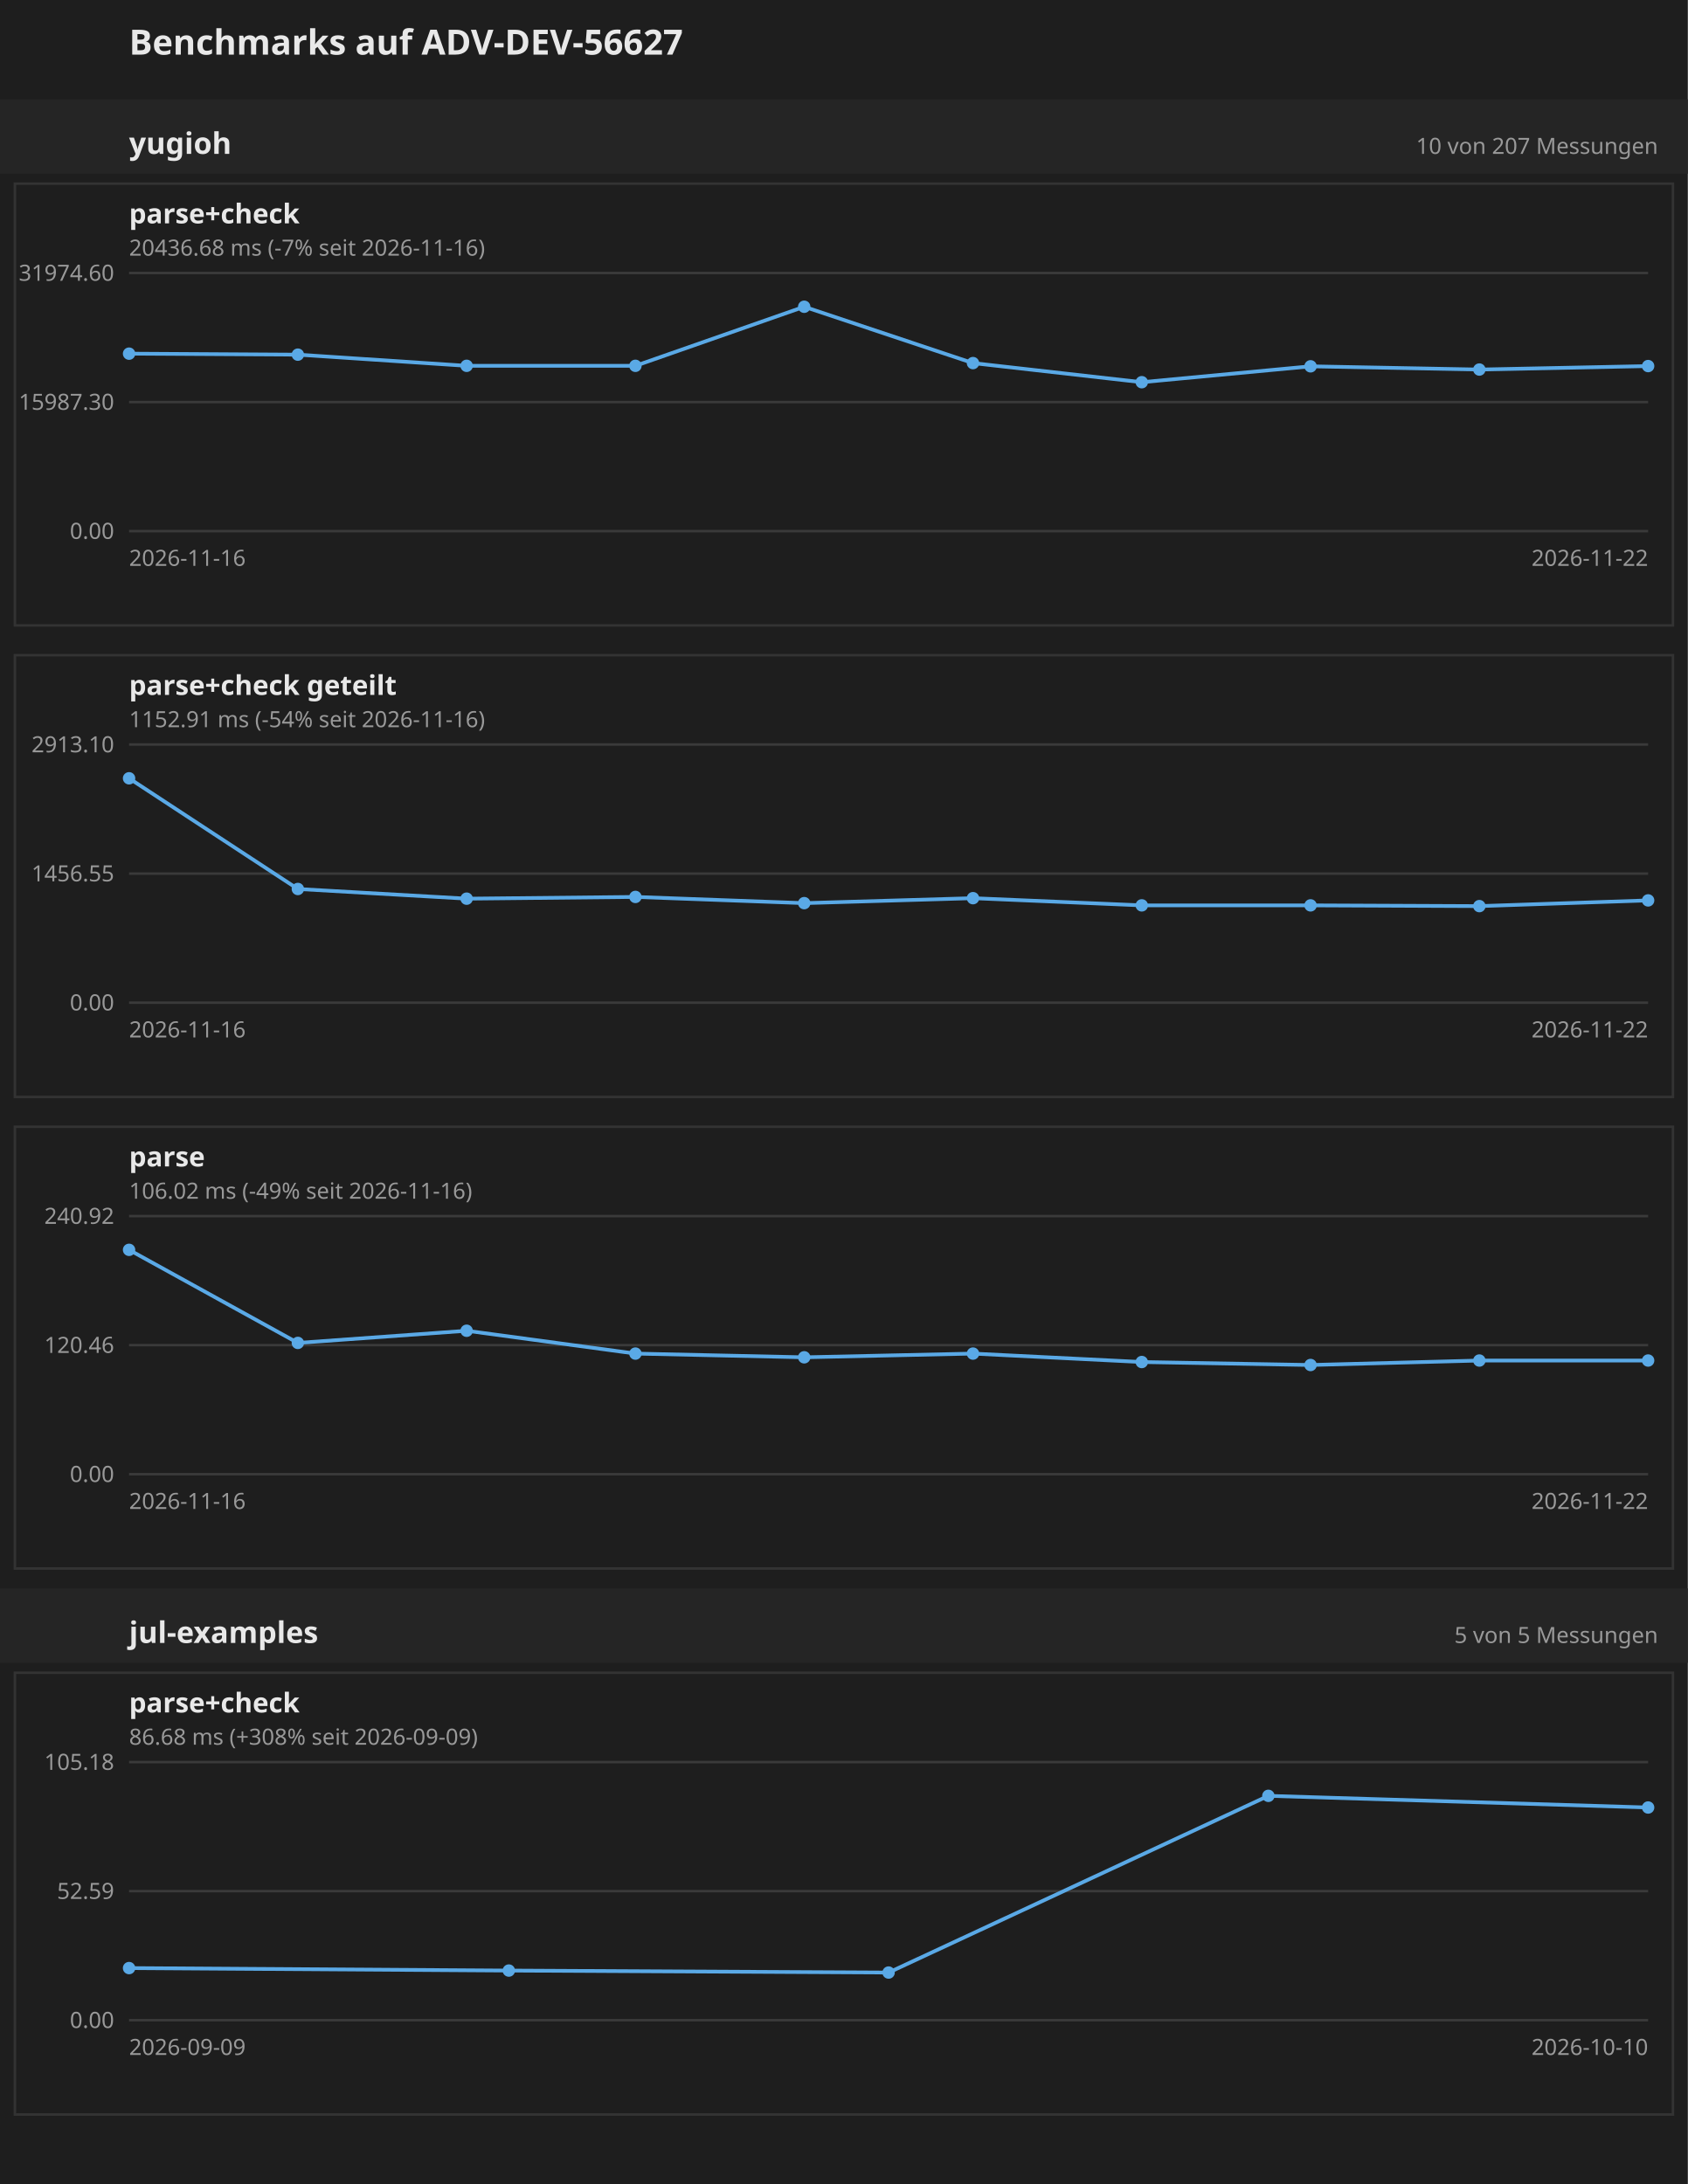
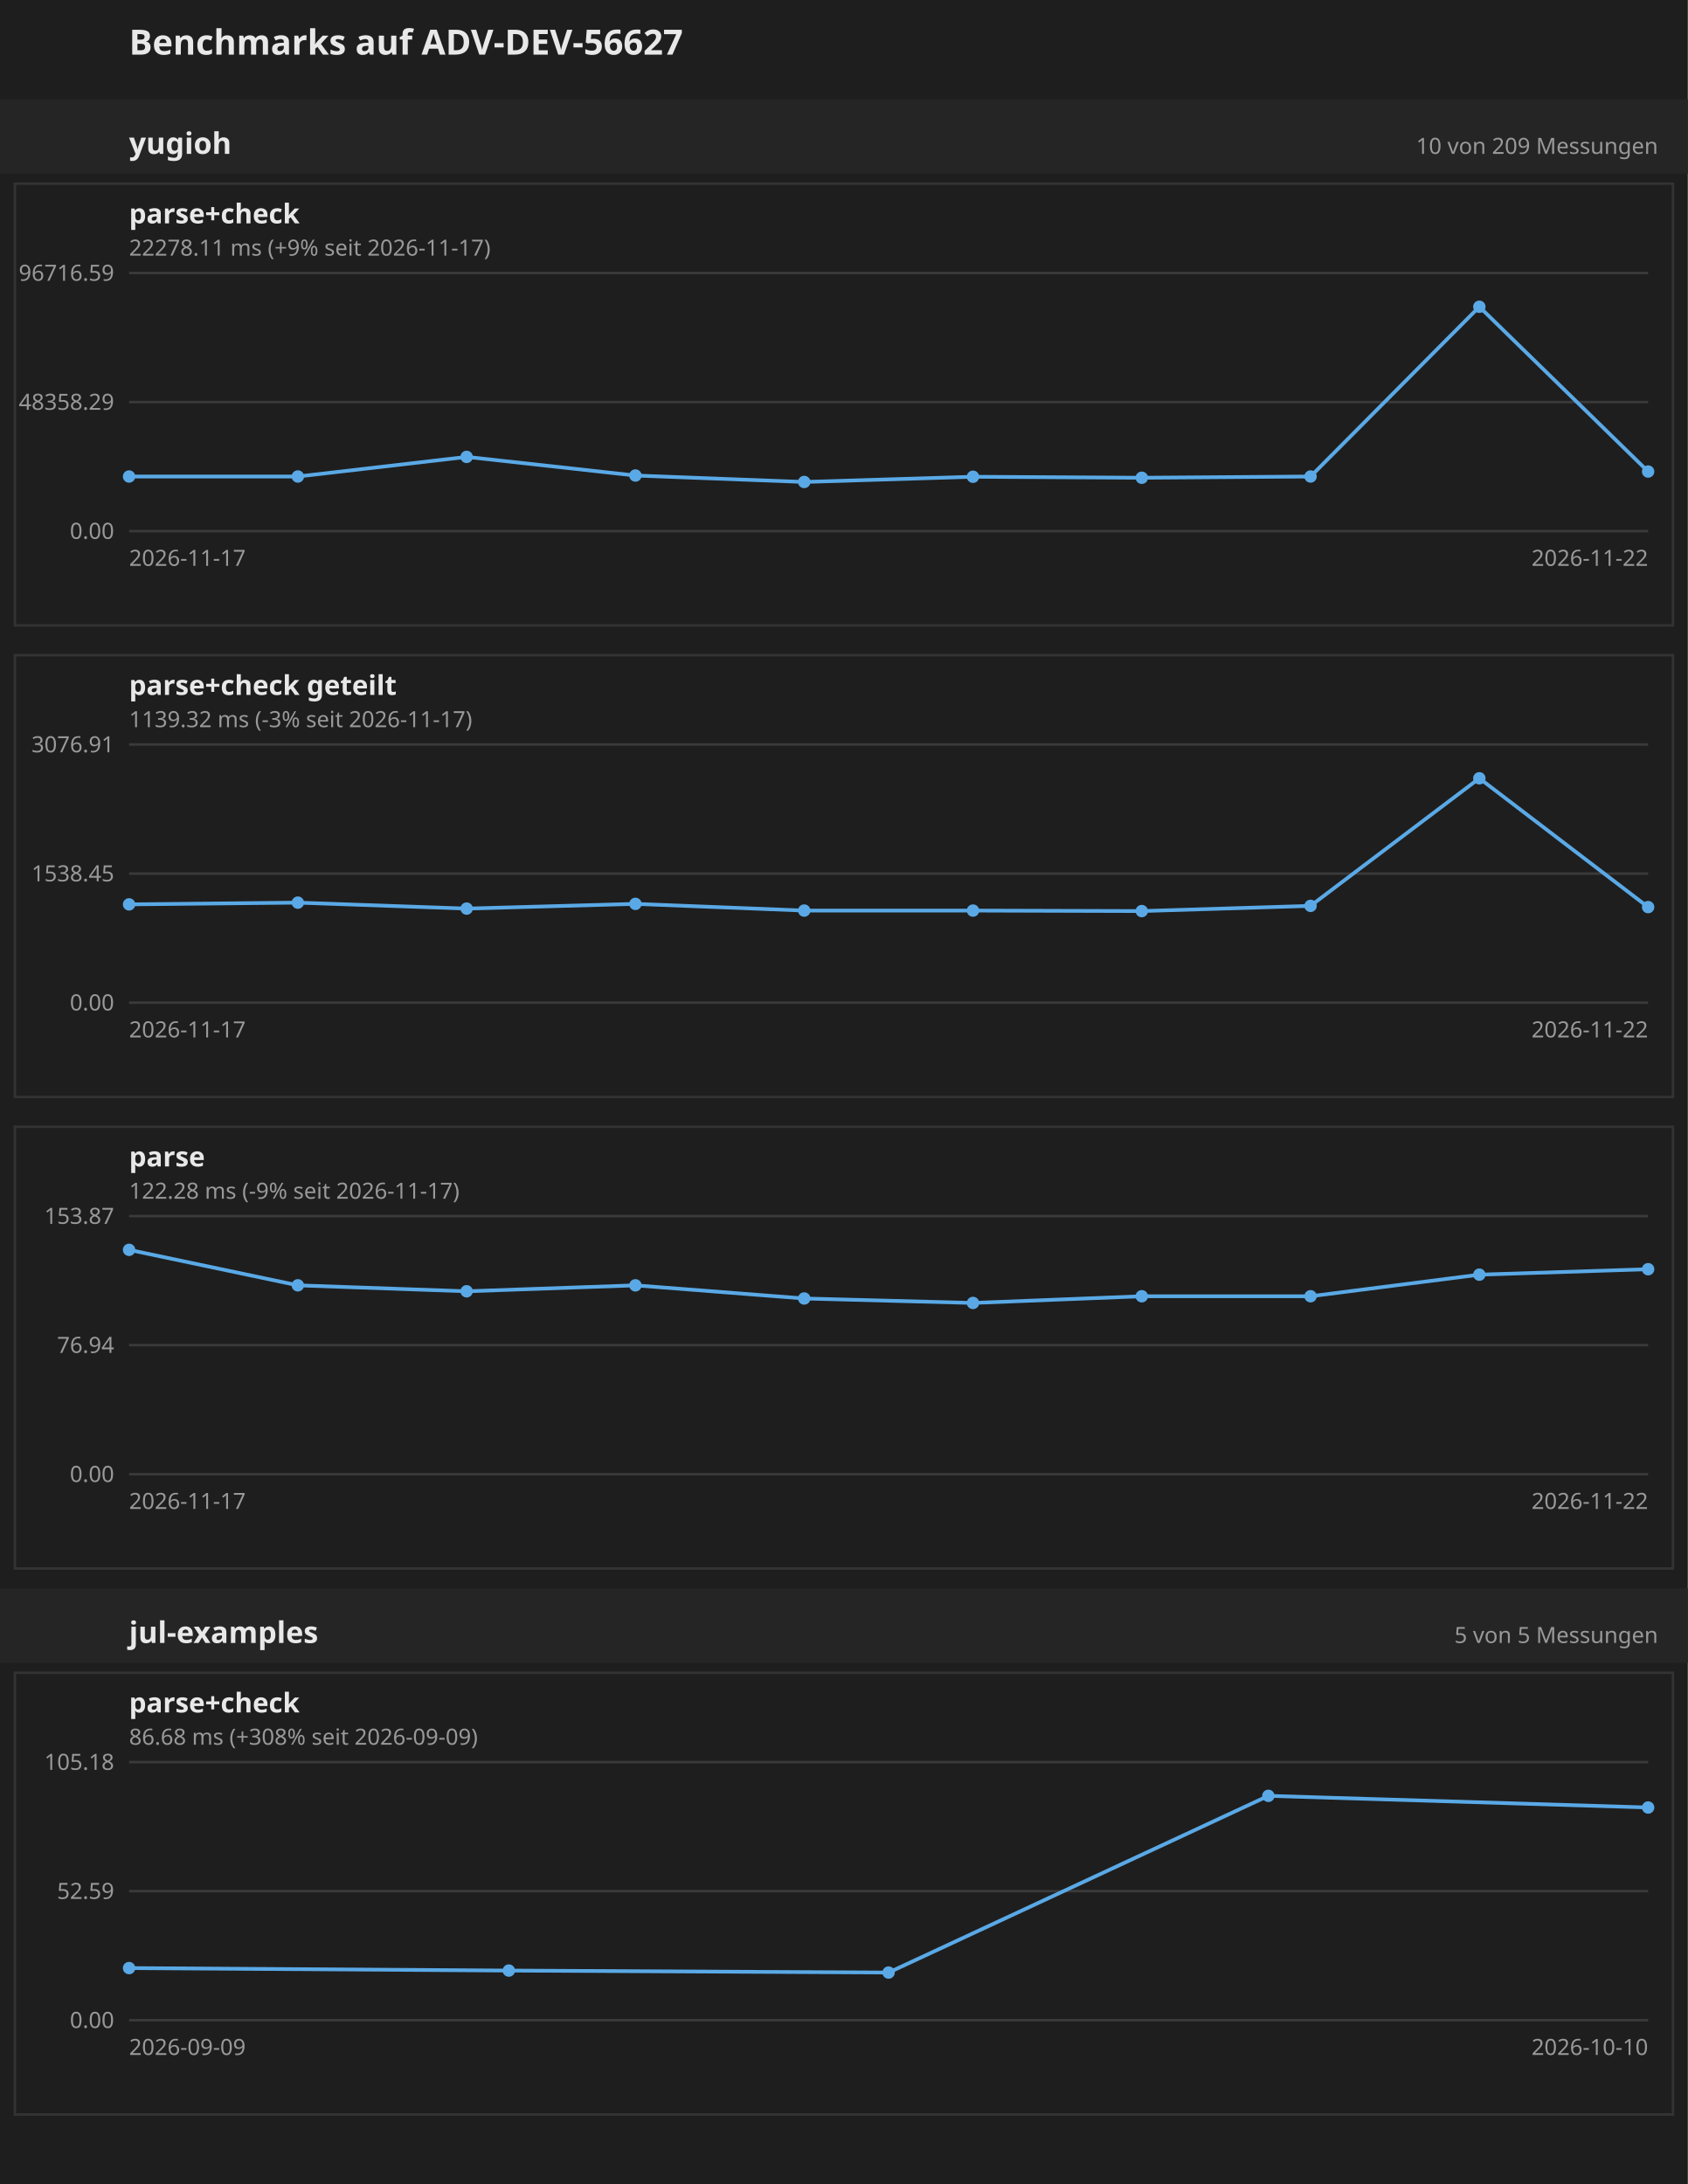
<svg xmlns="http://www.w3.org/2000/svg" width="680" height="880" font-family="sans-serif">
  <rect width="680" height="880" fill="#1e1e1e" />
  <text x="52" y="22" font-size="14" font-weight="bold" fill="#e8e8e8">Benchmarks auf ADV-DEV-56627</text>
  <g transform="translate(0 40)">
    <rect x="0" y="0" width="680" height="30" fill="#252525" />
    <text x="52" y="22" font-size="12" font-weight="bold" fill="#e8e8e8">yugioh</text>
-     <text x="668" y="22" text-anchor="end" font-size="9" fill="#999">10 von 207 Messungen</text>
+     <text x="668" y="22" text-anchor="end" font-size="9" fill="#999">10 von 209 Messungen</text>
    <g transform="translate(0 30)">
      <g transform="translate(0 0)">
        <rect x="6" y="4" width="668" height="178" fill="none" stroke="#333" />
        <text x="52" y="20" font-size="11" font-weight="bold" fill="#e8e8e8">parse+check</text>
-         <text x="52" y="33" font-size="9" fill="#999">20436.68 ms (-7% seit 2026-11-16)</text>
+         <text x="52" y="33" font-size="9" fill="#999">22278.11 ms (+9% seit 2026-11-17)</text>
        <line x1="52" y1="144.0" x2="664" y2="144.0" stroke="#3a3a3a" />
        <text x="46" y="144.0" text-anchor="end" dominant-baseline="middle" font-size="9" fill="#999">0.00</text>
        <line x1="52" y1="92.0" x2="664" y2="92.0" stroke="#3a3a3a" />
-         <text x="46" y="92.0" text-anchor="end" dominant-baseline="middle" font-size="9" fill="#999">15987.30</text>
+         <text x="46" y="92.0" text-anchor="end" dominant-baseline="middle" font-size="9" fill="#999">48358.29</text>
        <line x1="52" y1="40.0" x2="664" y2="40.0" stroke="#3a3a3a" />
-         <text x="46" y="40.0" text-anchor="end" dominant-baseline="middle" font-size="9" fill="#999">31974.60</text>
-         <text x="52" y="158" font-size="9" fill="#999">2026-11-16</text>
+         <text x="46" y="40.0" text-anchor="end" dominant-baseline="middle" font-size="9" fill="#999">96716.59</text>
+         <text x="52" y="158" font-size="9" fill="#999">2026-11-17</text>
        <text x="664" y="158" text-anchor="end" font-size="9" fill="#999">2026-11-22</text>
-         <polyline fill="none" stroke="#5aa9e6" stroke-width="1.5" points="52.0,72.5 120.0,72.9 188.0,77.4 256.0,77.4 324.0,53.6 392.0,76.3 460.0,84.0 528.0,77.6 596.0,78.9 664.0,77.5" />
-         <circle cx="52.0" cy="72.5" r="2.5" fill="#5aa9e6" />
-         <circle cx="120.0" cy="72.9" r="2.5" fill="#5aa9e6" />
-         <circle cx="188.0" cy="77.4" r="2.5" fill="#5aa9e6" />
-         <circle cx="256.0" cy="77.4" r="2.5" fill="#5aa9e6" />
-         <circle cx="324.0" cy="53.6" r="2.5" fill="#5aa9e6" />
-         <circle cx="392.0" cy="76.3" r="2.5" fill="#5aa9e6" />
-         <circle cx="460.0" cy="84.0" r="2.5" fill="#5aa9e6" />
-         <circle cx="528.0" cy="77.6" r="2.5" fill="#5aa9e6" />
-         <circle cx="596.0" cy="78.9" r="2.5" fill="#5aa9e6" />
-         <circle cx="664.0" cy="77.5" r="2.5" fill="#5aa9e6" />
+         <polyline fill="none" stroke="#5aa9e6" stroke-width="1.5" points="52.0,122.0 120.0,122.0 188.0,114.1 256.0,121.6 324.0,124.2 392.0,122.1 460.0,122.5 528.0,122.0 596.0,53.6 664.0,120.0" />
+         <circle cx="52.0" cy="122.0" r="2.5" fill="#5aa9e6" />
+         <circle cx="120.0" cy="122.0" r="2.5" fill="#5aa9e6" />
+         <circle cx="188.0" cy="114.1" r="2.5" fill="#5aa9e6" />
+         <circle cx="256.0" cy="121.6" r="2.5" fill="#5aa9e6" />
+         <circle cx="324.0" cy="124.2" r="2.5" fill="#5aa9e6" />
+         <circle cx="392.0" cy="122.1" r="2.5" fill="#5aa9e6" />
+         <circle cx="460.0" cy="122.5" r="2.5" fill="#5aa9e6" />
+         <circle cx="528.0" cy="122.0" r="2.5" fill="#5aa9e6" />
+         <circle cx="596.0" cy="53.6" r="2.5" fill="#5aa9e6" />
+         <circle cx="664.0" cy="120.0" r="2.5" fill="#5aa9e6" />
      </g>
      <g transform="translate(0 190)">
        <rect x="6" y="4" width="668" height="178" fill="none" stroke="#333" />
        <text x="52" y="20" font-size="11" font-weight="bold" fill="#e8e8e8">parse+check geteilt</text>
-         <text x="52" y="33" font-size="9" fill="#999">1152.91 ms (-54% seit 2026-11-16)</text>
+         <text x="52" y="33" font-size="9" fill="#999">1139.32 ms (-3% seit 2026-11-17)</text>
        <line x1="52" y1="144.0" x2="664" y2="144.0" stroke="#3a3a3a" />
        <text x="46" y="144.0" text-anchor="end" dominant-baseline="middle" font-size="9" fill="#999">0.00</text>
        <line x1="52" y1="92.0" x2="664" y2="92.0" stroke="#3a3a3a" />
-         <text x="46" y="92.0" text-anchor="end" dominant-baseline="middle" font-size="9" fill="#999">1456.55</text>
+         <text x="46" y="92.0" text-anchor="end" dominant-baseline="middle" font-size="9" fill="#999">1538.45</text>
        <line x1="52" y1="40.0" x2="664" y2="40.0" stroke="#3a3a3a" />
-         <text x="46" y="40.0" text-anchor="end" dominant-baseline="middle" font-size="9" fill="#999">2913.10</text>
-         <text x="52" y="158" font-size="9" fill="#999">2026-11-16</text>
+         <text x="46" y="40.0" text-anchor="end" dominant-baseline="middle" font-size="9" fill="#999">3076.91</text>
+         <text x="52" y="158" font-size="9" fill="#999">2026-11-17</text>
        <text x="664" y="158" text-anchor="end" font-size="9" fill="#999">2026-11-22</text>
-         <polyline fill="none" stroke="#5aa9e6" stroke-width="1.5" points="52.0,53.6 120.0,98.2 188.0,102.1 256.0,101.4 324.0,103.9 392.0,101.9 460.0,104.8 528.0,104.8 596.0,105.1 664.0,102.8" />
-         <circle cx="52.0" cy="53.6" r="2.5" fill="#5aa9e6" />
-         <circle cx="120.0" cy="98.2" r="2.5" fill="#5aa9e6" />
-         <circle cx="188.0" cy="102.1" r="2.5" fill="#5aa9e6" />
-         <circle cx="256.0" cy="101.4" r="2.5" fill="#5aa9e6" />
-         <circle cx="324.0" cy="103.9" r="2.5" fill="#5aa9e6" />
-         <circle cx="392.0" cy="101.9" r="2.5" fill="#5aa9e6" />
-         <circle cx="460.0" cy="104.8" r="2.5" fill="#5aa9e6" />
-         <circle cx="528.0" cy="104.8" r="2.5" fill="#5aa9e6" />
-         <circle cx="596.0" cy="105.1" r="2.5" fill="#5aa9e6" />
-         <circle cx="664.0" cy="102.8" r="2.5" fill="#5aa9e6" />
+         <polyline fill="none" stroke="#5aa9e6" stroke-width="1.5" points="52.0,104.4 120.0,103.7 188.0,106.1 256.0,104.2 324.0,106.9 392.0,106.9 460.0,107.1 528.0,105.0 596.0,53.6 664.0,105.5" />
+         <circle cx="52.0" cy="104.4" r="2.5" fill="#5aa9e6" />
+         <circle cx="120.0" cy="103.7" r="2.5" fill="#5aa9e6" />
+         <circle cx="188.0" cy="106.1" r="2.5" fill="#5aa9e6" />
+         <circle cx="256.0" cy="104.2" r="2.5" fill="#5aa9e6" />
+         <circle cx="324.0" cy="106.9" r="2.5" fill="#5aa9e6" />
+         <circle cx="392.0" cy="106.9" r="2.5" fill="#5aa9e6" />
+         <circle cx="460.0" cy="107.1" r="2.5" fill="#5aa9e6" />
+         <circle cx="528.0" cy="105.0" r="2.5" fill="#5aa9e6" />
+         <circle cx="596.0" cy="53.6" r="2.5" fill="#5aa9e6" />
+         <circle cx="664.0" cy="105.5" r="2.5" fill="#5aa9e6" />
      </g>
      <g transform="translate(0 380)">
        <rect x="6" y="4" width="668" height="178" fill="none" stroke="#333" />
        <text x="52" y="20" font-size="11" font-weight="bold" fill="#e8e8e8">parse</text>
-         <text x="52" y="33" font-size="9" fill="#999">106.02 ms (-49% seit 2026-11-16)</text>
+         <text x="52" y="33" font-size="9" fill="#999">122.28 ms (-9% seit 2026-11-17)</text>
        <line x1="52" y1="144.0" x2="664" y2="144.0" stroke="#3a3a3a" />
        <text x="46" y="144.0" text-anchor="end" dominant-baseline="middle" font-size="9" fill="#999">0.00</text>
        <line x1="52" y1="92.0" x2="664" y2="92.0" stroke="#3a3a3a" />
-         <text x="46" y="92.0" text-anchor="end" dominant-baseline="middle" font-size="9" fill="#999">120.46</text>
+         <text x="46" y="92.0" text-anchor="end" dominant-baseline="middle" font-size="9" fill="#999">76.94</text>
        <line x1="52" y1="40.0" x2="664" y2="40.0" stroke="#3a3a3a" />
-         <text x="46" y="40.0" text-anchor="end" dominant-baseline="middle" font-size="9" fill="#999">240.92</text>
-         <text x="52" y="158" font-size="9" fill="#999">2026-11-16</text>
+         <text x="46" y="40.0" text-anchor="end" dominant-baseline="middle" font-size="9" fill="#999">153.87</text>
+         <text x="52" y="158" font-size="9" fill="#999">2026-11-17</text>
        <text x="664" y="158" text-anchor="end" font-size="9" fill="#999">2026-11-22</text>
-         <polyline fill="none" stroke="#5aa9e6" stroke-width="1.5" points="52.0,53.6 120.0,91.1 188.0,86.2 256.0,95.4 324.0,96.9 392.0,95.4 460.0,98.8 528.0,100.0 596.0,98.2 664.0,98.2" />
+         <polyline fill="none" stroke="#5aa9e6" stroke-width="1.5" points="52.0,53.6 120.0,67.9 188.0,70.3 256.0,67.9 324.0,73.2 392.0,75.0 460.0,72.3 528.0,72.3 596.0,63.6 664.0,61.4" />
        <circle cx="52.0" cy="53.6" r="2.5" fill="#5aa9e6" />
-         <circle cx="120.0" cy="91.1" r="2.5" fill="#5aa9e6" />
-         <circle cx="188.0" cy="86.2" r="2.5" fill="#5aa9e6" />
-         <circle cx="256.0" cy="95.4" r="2.5" fill="#5aa9e6" />
-         <circle cx="324.0" cy="96.9" r="2.5" fill="#5aa9e6" />
-         <circle cx="392.0" cy="95.4" r="2.5" fill="#5aa9e6" />
-         <circle cx="460.0" cy="98.8" r="2.5" fill="#5aa9e6" />
-         <circle cx="528.0" cy="100.0" r="2.5" fill="#5aa9e6" />
-         <circle cx="596.0" cy="98.2" r="2.5" fill="#5aa9e6" />
-         <circle cx="664.0" cy="98.2" r="2.5" fill="#5aa9e6" />
+         <circle cx="120.0" cy="67.9" r="2.5" fill="#5aa9e6" />
+         <circle cx="188.0" cy="70.3" r="2.5" fill="#5aa9e6" />
+         <circle cx="256.0" cy="67.9" r="2.5" fill="#5aa9e6" />
+         <circle cx="324.0" cy="73.2" r="2.5" fill="#5aa9e6" />
+         <circle cx="392.0" cy="75.0" r="2.5" fill="#5aa9e6" />
+         <circle cx="460.0" cy="72.3" r="2.5" fill="#5aa9e6" />
+         <circle cx="528.0" cy="72.3" r="2.5" fill="#5aa9e6" />
+         <circle cx="596.0" cy="63.6" r="2.5" fill="#5aa9e6" />
+         <circle cx="664.0" cy="61.4" r="2.5" fill="#5aa9e6" />
      </g>
    </g>
  </g>
  <g transform="translate(0 640)">
    <rect x="0" y="0" width="680" height="30" fill="#252525" />
    <text x="52" y="22" font-size="12" font-weight="bold" fill="#e8e8e8">jul-examples</text>
    <text x="668" y="22" text-anchor="end" font-size="9" fill="#999">5 von 5 Messungen</text>
    <g transform="translate(0 30)">
      <g transform="translate(0 0)">
        <rect x="6" y="4" width="668" height="178" fill="none" stroke="#333" />
        <text x="52" y="20" font-size="11" font-weight="bold" fill="#e8e8e8">parse+check</text>
        <text x="52" y="33" font-size="9" fill="#999">86.68 ms (+308% seit 2026-09-09)</text>
        <line x1="52" y1="144.0" x2="664" y2="144.0" stroke="#3a3a3a" />
        <text x="46" y="144.0" text-anchor="end" dominant-baseline="middle" font-size="9" fill="#999">0.00</text>
        <line x1="52" y1="92.0" x2="664" y2="92.0" stroke="#3a3a3a" />
        <text x="46" y="92.0" text-anchor="end" dominant-baseline="middle" font-size="9" fill="#999">52.59</text>
        <line x1="52" y1="40.0" x2="664" y2="40.0" stroke="#3a3a3a" />
        <text x="46" y="40.0" text-anchor="end" dominant-baseline="middle" font-size="9" fill="#999">105.18</text>
        <text x="52" y="158" font-size="9" fill="#999">2026-09-09</text>
        <text x="664" y="158" text-anchor="end" font-size="9" fill="#999">2026-10-10</text>
        <polyline fill="none" stroke="#5aa9e6" stroke-width="1.5" points="52.0,123.0 205.0,124.0 358.0,124.8 511.0,53.6 664.0,58.3" />
        <circle cx="52.0" cy="123.0" r="2.5" fill="#5aa9e6" />
        <circle cx="205.0" cy="124.0" r="2.5" fill="#5aa9e6" />
        <circle cx="358.0" cy="124.8" r="2.5" fill="#5aa9e6" />
        <circle cx="511.0" cy="53.6" r="2.5" fill="#5aa9e6" />
        <circle cx="664.0" cy="58.3" r="2.5" fill="#5aa9e6" />
      </g>
    </g>
  </g>
</svg>
